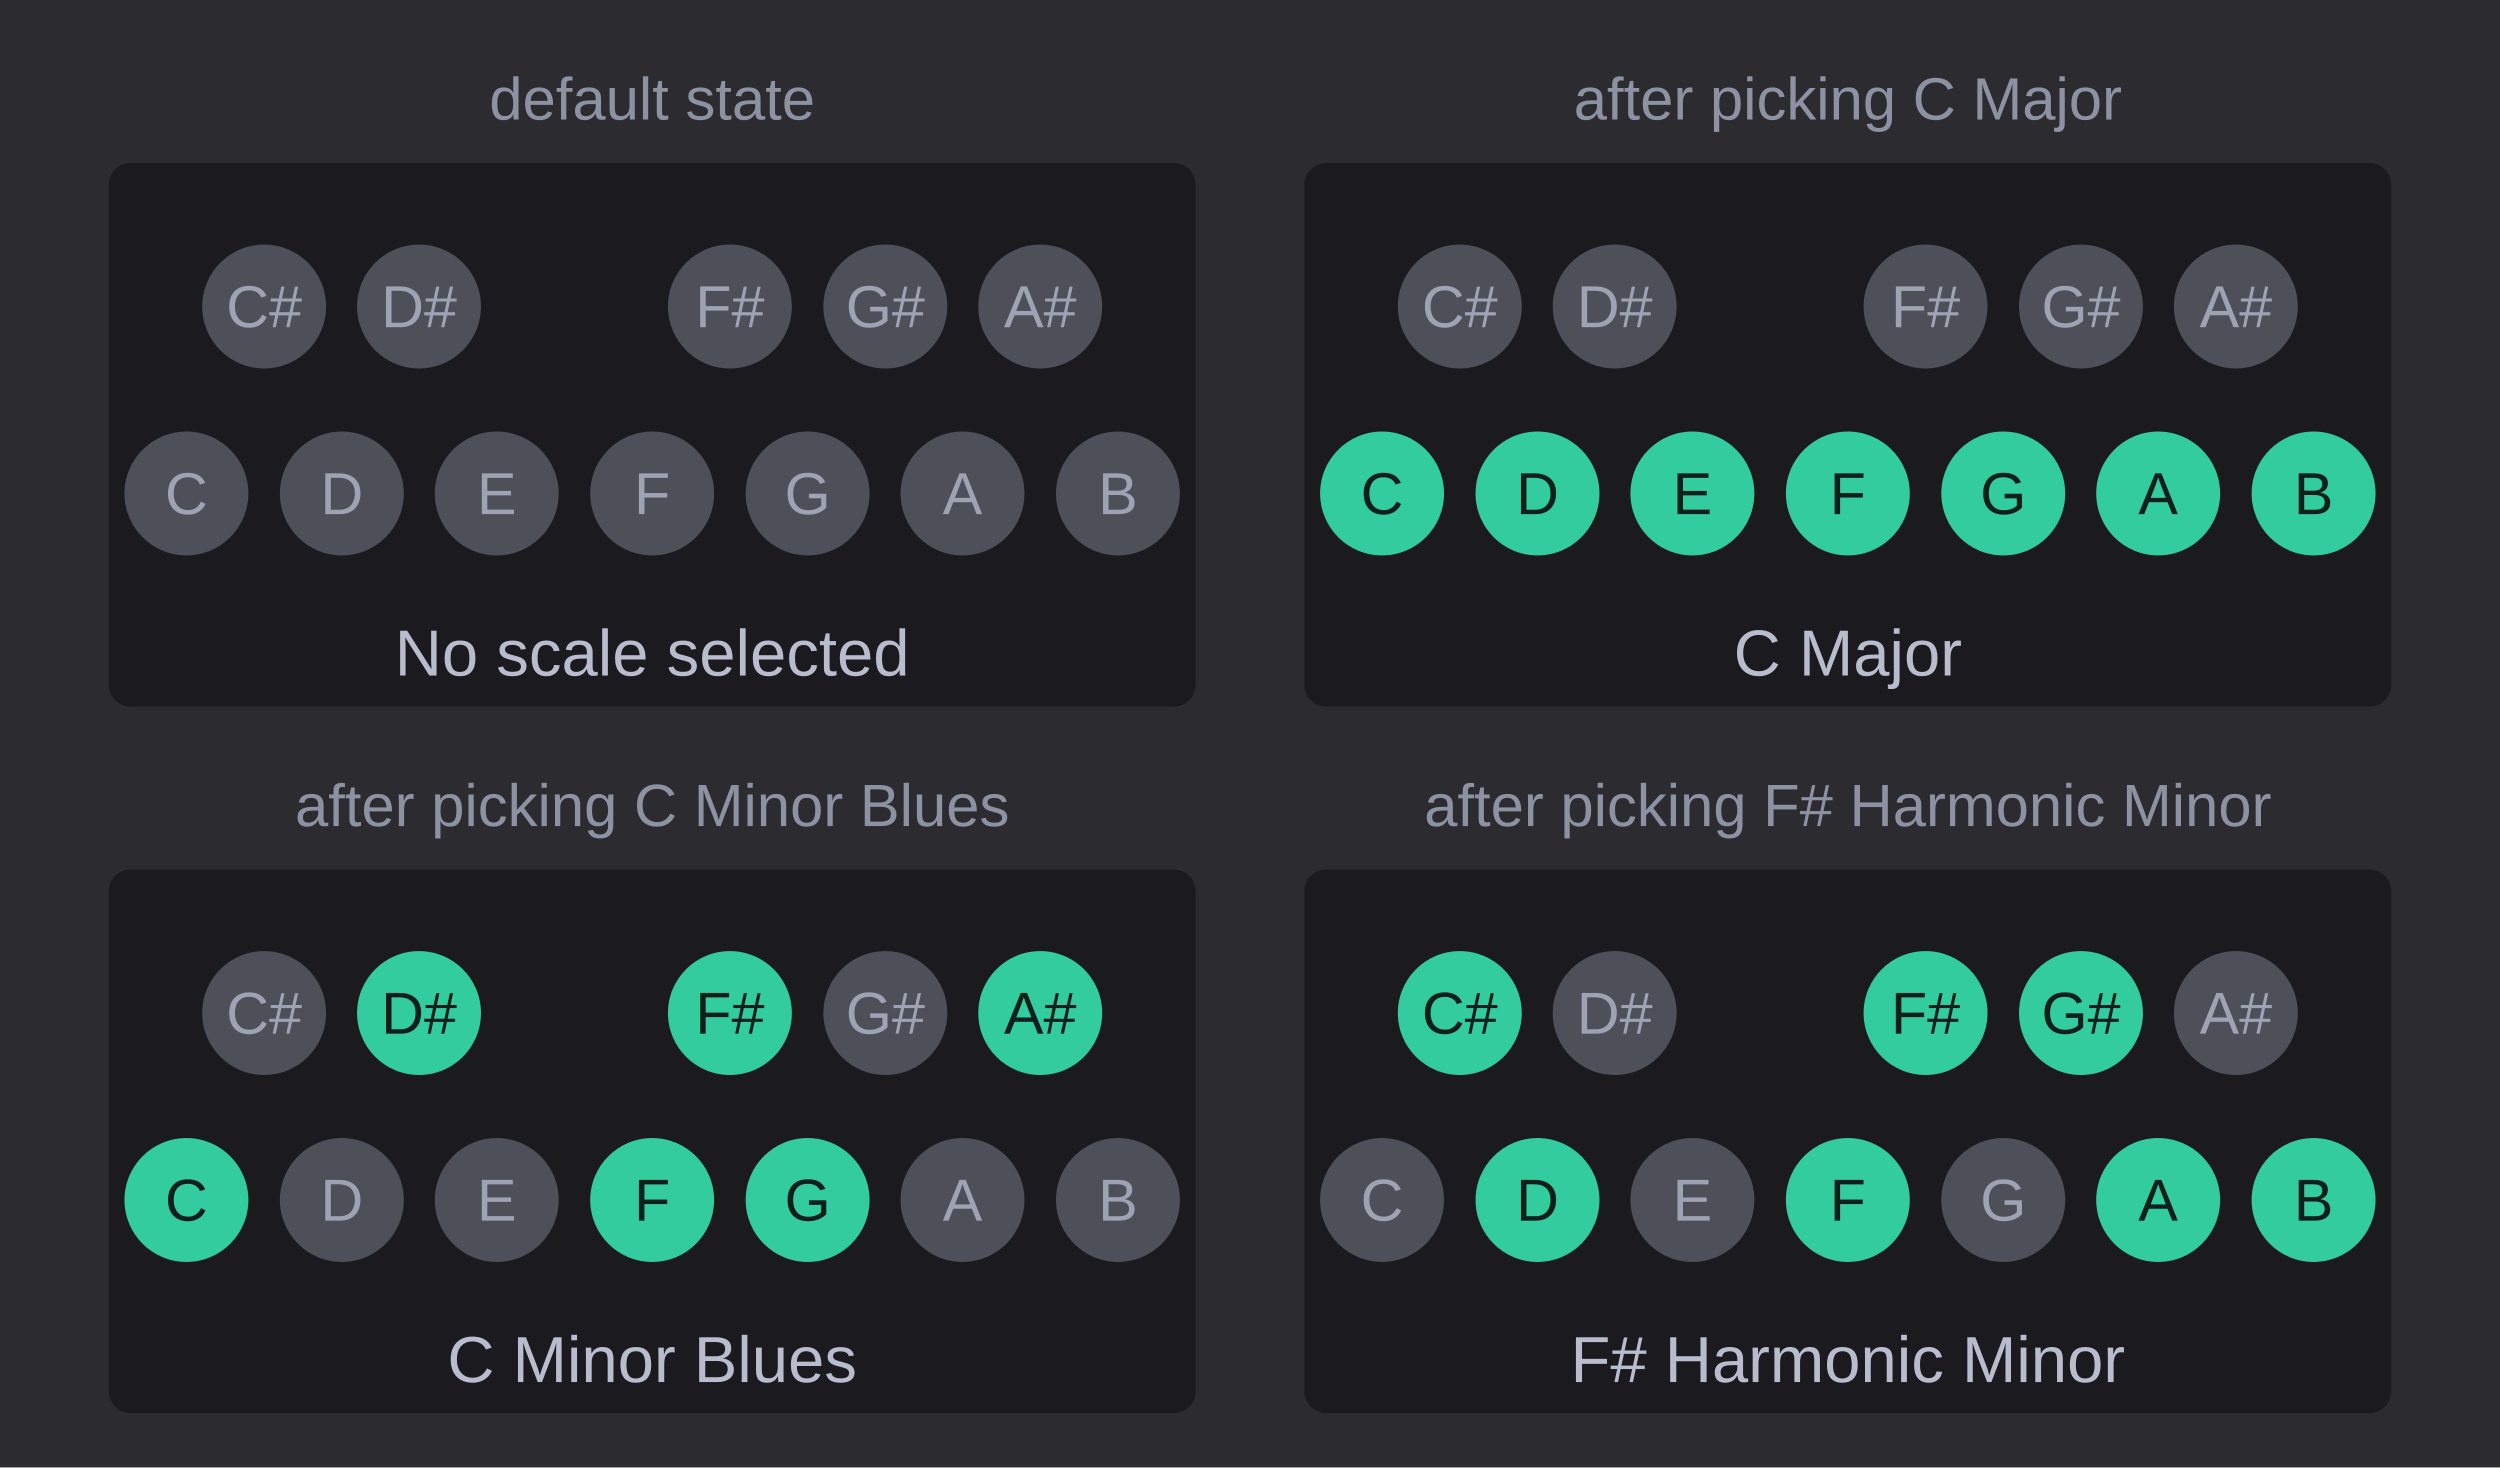
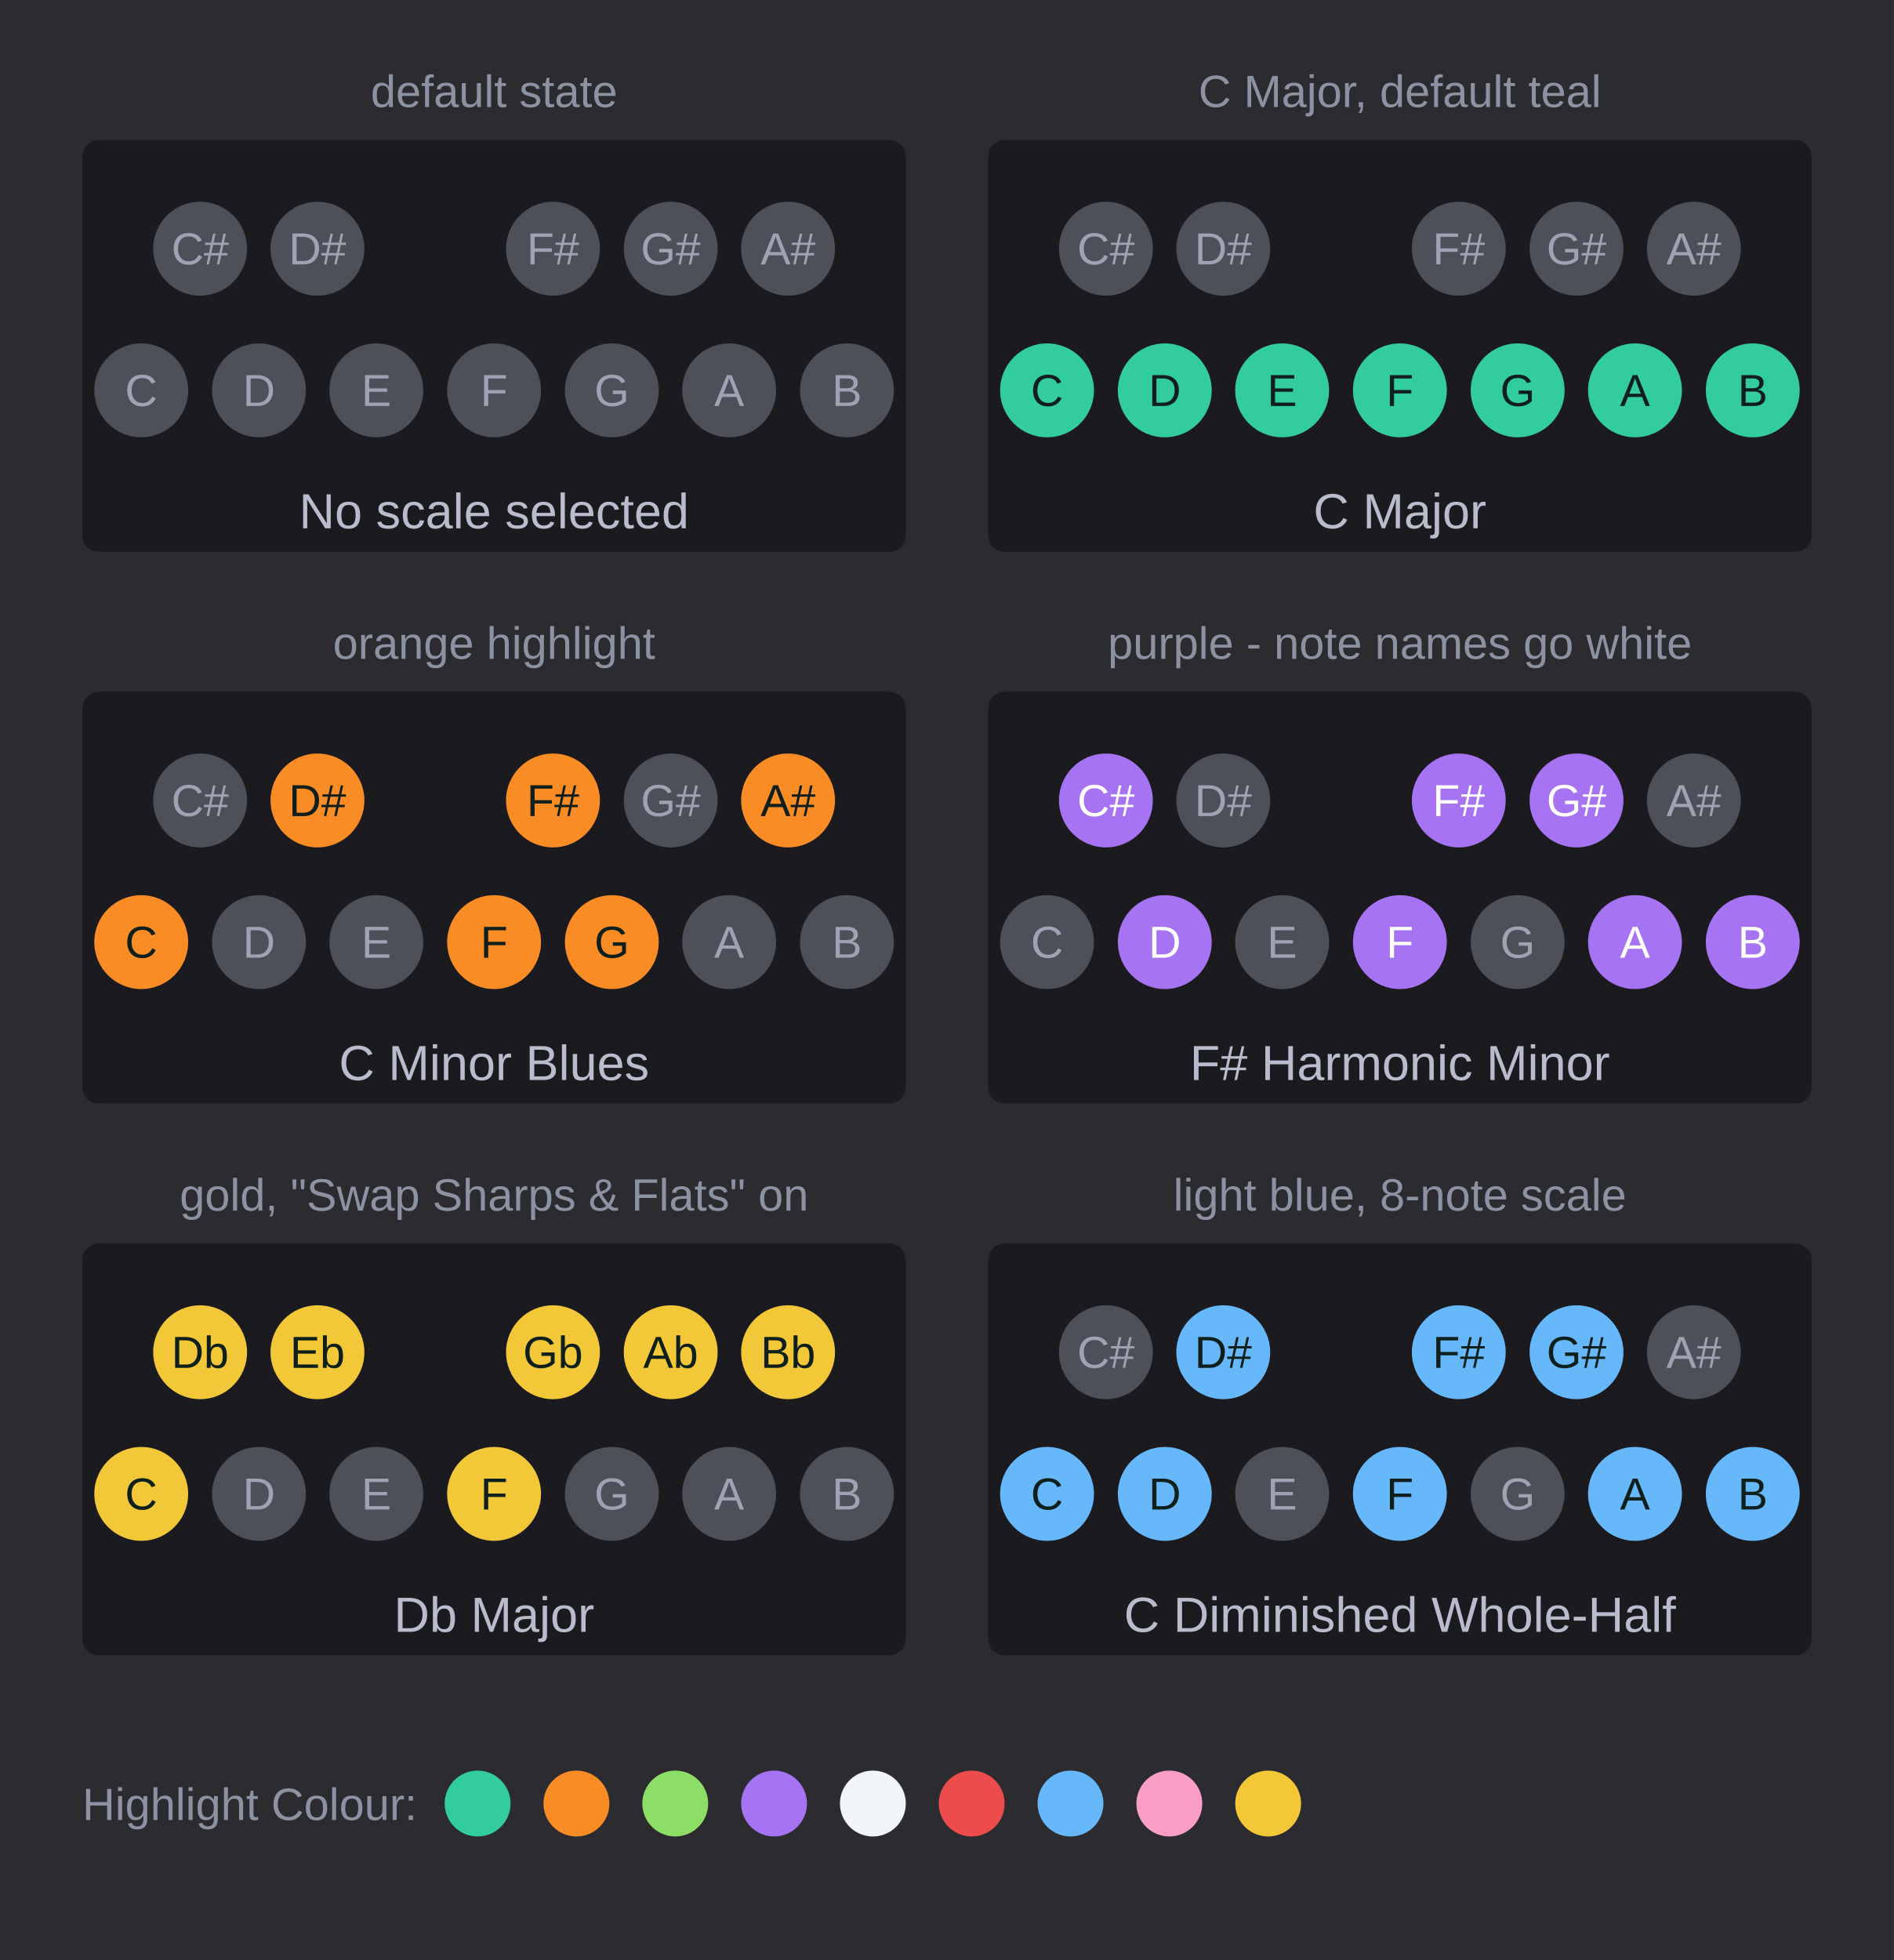
- <svg xmlns="http://www.w3.org/2000/svg" width="460" height="270" viewBox="0 0 460 270">
+ <svg xmlns="http://www.w3.org/2000/svg" width="460" height="476" viewBox="0 0 460 476">
  <rect width="100%" height="100%" fill="#2b2b30" />
-   <text x="120.0" y="22" font-family="Arial,Helvetica,sans-serif" font-size="11" text-anchor="middle" fill="#8d92a3">default state</text>
-   <rect x="20" y="30" width="200" height="100" fill="#1a1a1f" rx="4" />
-   <circle cx="48.6" cy="56.4" r="11.4" fill="#4d4f59" />
-   <text x="48.6" y="60.2" font-family="Arial,Helvetica,sans-serif" font-size="10.9" text-anchor="middle" fill="#9ea3b3">C#</text>
-   <circle cx="77.1" cy="56.4" r="11.4" fill="#4d4f59" />
-   <text x="77.1" y="60.2" font-family="Arial,Helvetica,sans-serif" font-size="10.9" text-anchor="middle" fill="#9ea3b3">D#</text>
-   <circle cx="134.3" cy="56.4" r="11.4" fill="#4d4f59" />
-   <text x="134.3" y="60.2" font-family="Arial,Helvetica,sans-serif" font-size="10.9" text-anchor="middle" fill="#9ea3b3">F#</text>
-   <circle cx="162.9" cy="56.4" r="11.4" fill="#4d4f59" />
-   <text x="162.9" y="60.2" font-family="Arial,Helvetica,sans-serif" font-size="10.9" text-anchor="middle" fill="#9ea3b3">G#</text>
-   <circle cx="191.4" cy="56.4" r="11.4" fill="#4d4f59" />
-   <text x="191.4" y="60.2" font-family="Arial,Helvetica,sans-serif" font-size="10.9" text-anchor="middle" fill="#9ea3b3">A#</text>
-   <circle cx="34.3" cy="90.8" r="11.4" fill="#4d4f59" />
-   <text x="34.3" y="94.6" font-family="Arial,Helvetica,sans-serif" font-size="10.9" text-anchor="middle" fill="#9ea3b3">C</text>
-   <circle cx="62.9" cy="90.8" r="11.4" fill="#4d4f59" />
-   <text x="62.9" y="94.6" font-family="Arial,Helvetica,sans-serif" font-size="10.9" text-anchor="middle" fill="#9ea3b3">D</text>
-   <circle cx="91.4" cy="90.8" r="11.4" fill="#4d4f59" />
-   <text x="91.4" y="94.6" font-family="Arial,Helvetica,sans-serif" font-size="10.9" text-anchor="middle" fill="#9ea3b3">E</text>
-   <circle cx="120.0" cy="90.8" r="11.4" fill="#4d4f59" />
-   <text x="120.0" y="94.6" font-family="Arial,Helvetica,sans-serif" font-size="10.9" text-anchor="middle" fill="#9ea3b3">F</text>
-   <circle cx="148.6" cy="90.8" r="11.4" fill="#4d4f59" />
-   <text x="148.6" y="94.6" font-family="Arial,Helvetica,sans-serif" font-size="10.9" text-anchor="middle" fill="#9ea3b3">G</text>
-   <circle cx="177.1" cy="90.8" r="11.4" fill="#4d4f59" />
-   <text x="177.1" y="94.6" font-family="Arial,Helvetica,sans-serif" font-size="10.9" text-anchor="middle" fill="#9ea3b3">A</text>
-   <circle cx="205.7" cy="90.8" r="11.4" fill="#4d4f59" />
-   <text x="205.7" y="94.6" font-family="Arial,Helvetica,sans-serif" font-size="10.9" text-anchor="middle" fill="#9ea3b3">B</text>
-   <text x="120.0" y="124.3" font-family="Arial,Helvetica,sans-serif" font-size="12" text-anchor="middle" fill="#b8bccc">No scale selected</text>
-   <text x="340.0" y="22" font-family="Arial,Helvetica,sans-serif" font-size="11" text-anchor="middle" fill="#8d92a3">after picking C Major</text>
-   <rect x="240" y="30" width="200" height="100" fill="#1a1a1f" rx="4" />
-   <circle cx="268.6" cy="56.4" r="11.4" fill="#4d4f59" />
-   <text x="268.6" y="60.2" font-family="Arial,Helvetica,sans-serif" font-size="10.9" text-anchor="middle" fill="#9ea3b3">C#</text>
-   <circle cx="297.1" cy="56.4" r="11.4" fill="#4d4f59" />
-   <text x="297.1" y="60.2" font-family="Arial,Helvetica,sans-serif" font-size="10.9" text-anchor="middle" fill="#9ea3b3">D#</text>
-   <circle cx="354.3" cy="56.4" r="11.4" fill="#4d4f59" />
-   <text x="354.3" y="60.2" font-family="Arial,Helvetica,sans-serif" font-size="10.9" text-anchor="middle" fill="#9ea3b3">F#</text>
-   <circle cx="382.9" cy="56.4" r="11.4" fill="#4d4f59" />
-   <text x="382.9" y="60.2" font-family="Arial,Helvetica,sans-serif" font-size="10.9" text-anchor="middle" fill="#9ea3b3">G#</text>
-   <circle cx="411.4" cy="56.4" r="11.4" fill="#4d4f59" />
-   <text x="411.4" y="60.2" font-family="Arial,Helvetica,sans-serif" font-size="10.9" text-anchor="middle" fill="#9ea3b3">A#</text>
-   <circle cx="254.3" cy="90.8" r="11.4" fill="#33cc9e" />
-   <text x="254.3" y="94.6" font-family="Arial,Helvetica,sans-serif" font-size="10.9" text-anchor="middle" fill="#0f1f1c">C</text>
-   <circle cx="282.9" cy="90.8" r="11.4" fill="#33cc9e" />
-   <text x="282.9" y="94.6" font-family="Arial,Helvetica,sans-serif" font-size="10.9" text-anchor="middle" fill="#0f1f1c">D</text>
-   <circle cx="311.4" cy="90.8" r="11.4" fill="#33cc9e" />
-   <text x="311.4" y="94.6" font-family="Arial,Helvetica,sans-serif" font-size="10.9" text-anchor="middle" fill="#0f1f1c">E</text>
-   <circle cx="340.0" cy="90.8" r="11.4" fill="#33cc9e" />
-   <text x="340.0" y="94.6" font-family="Arial,Helvetica,sans-serif" font-size="10.9" text-anchor="middle" fill="#0f1f1c">F</text>
-   <circle cx="368.6" cy="90.8" r="11.4" fill="#33cc9e" />
-   <text x="368.6" y="94.6" font-family="Arial,Helvetica,sans-serif" font-size="10.9" text-anchor="middle" fill="#0f1f1c">G</text>
-   <circle cx="397.1" cy="90.8" r="11.4" fill="#33cc9e" />
-   <text x="397.1" y="94.6" font-family="Arial,Helvetica,sans-serif" font-size="10.9" text-anchor="middle" fill="#0f1f1c">A</text>
-   <circle cx="425.7" cy="90.8" r="11.4" fill="#33cc9e" />
-   <text x="425.7" y="94.6" font-family="Arial,Helvetica,sans-serif" font-size="10.9" text-anchor="middle" fill="#0f1f1c">B</text>
-   <text x="340.0" y="124.3" font-family="Arial,Helvetica,sans-serif" font-size="12" text-anchor="middle" fill="#b8bccc">C Major</text>
-   <text x="120.0" y="152" font-family="Arial,Helvetica,sans-serif" font-size="11" text-anchor="middle" fill="#8d92a3">after picking C Minor Blues</text>
-   <rect x="20" y="160" width="200" height="100" fill="#1a1a1f" rx="4" />
-   <circle cx="48.6" cy="186.4" r="11.4" fill="#4d4f59" />
-   <text x="48.6" y="190.2" font-family="Arial,Helvetica,sans-serif" font-size="10.9" text-anchor="middle" fill="#9ea3b3">C#</text>
-   <circle cx="77.1" cy="186.4" r="11.4" fill="#33cc9e" />
-   <text x="77.1" y="190.2" font-family="Arial,Helvetica,sans-serif" font-size="10.9" text-anchor="middle" fill="#0f1f1c">D#</text>
-   <circle cx="134.3" cy="186.4" r="11.4" fill="#33cc9e" />
-   <text x="134.3" y="190.2" font-family="Arial,Helvetica,sans-serif" font-size="10.9" text-anchor="middle" fill="#0f1f1c">F#</text>
-   <circle cx="162.9" cy="186.4" r="11.4" fill="#4d4f59" />
-   <text x="162.9" y="190.2" font-family="Arial,Helvetica,sans-serif" font-size="10.9" text-anchor="middle" fill="#9ea3b3">G#</text>
-   <circle cx="191.4" cy="186.4" r="11.4" fill="#33cc9e" />
-   <text x="191.4" y="190.2" font-family="Arial,Helvetica,sans-serif" font-size="10.9" text-anchor="middle" fill="#0f1f1c">A#</text>
-   <circle cx="34.3" cy="220.8" r="11.4" fill="#33cc9e" />
-   <text x="34.3" y="224.6" font-family="Arial,Helvetica,sans-serif" font-size="10.9" text-anchor="middle" fill="#0f1f1c">C</text>
-   <circle cx="62.9" cy="220.8" r="11.4" fill="#4d4f59" />
-   <text x="62.9" y="224.6" font-family="Arial,Helvetica,sans-serif" font-size="10.9" text-anchor="middle" fill="#9ea3b3">D</text>
-   <circle cx="91.4" cy="220.8" r="11.4" fill="#4d4f59" />
-   <text x="91.4" y="224.6" font-family="Arial,Helvetica,sans-serif" font-size="10.9" text-anchor="middle" fill="#9ea3b3">E</text>
-   <circle cx="120.0" cy="220.8" r="11.4" fill="#33cc9e" />
-   <text x="120.0" y="224.6" font-family="Arial,Helvetica,sans-serif" font-size="10.9" text-anchor="middle" fill="#0f1f1c">F</text>
-   <circle cx="148.6" cy="220.8" r="11.4" fill="#33cc9e" />
-   <text x="148.6" y="224.6" font-family="Arial,Helvetica,sans-serif" font-size="10.9" text-anchor="middle" fill="#0f1f1c">G</text>
-   <circle cx="177.1" cy="220.8" r="11.4" fill="#4d4f59" />
-   <text x="177.1" y="224.6" font-family="Arial,Helvetica,sans-serif" font-size="10.9" text-anchor="middle" fill="#9ea3b3">A</text>
-   <circle cx="205.7" cy="220.8" r="11.4" fill="#4d4f59" />
-   <text x="205.7" y="224.6" font-family="Arial,Helvetica,sans-serif" font-size="10.9" text-anchor="middle" fill="#9ea3b3">B</text>
-   <text x="120.0" y="254.3" font-family="Arial,Helvetica,sans-serif" font-size="12" text-anchor="middle" fill="#b8bccc">C Minor Blues</text>
-   <text x="340.0" y="152" font-family="Arial,Helvetica,sans-serif" font-size="11" text-anchor="middle" fill="#8d92a3">after picking F# Harmonic Minor</text>
-   <rect x="240" y="160" width="200" height="100" fill="#1a1a1f" rx="4" />
-   <circle cx="268.6" cy="186.4" r="11.4" fill="#33cc9e" />
-   <text x="268.6" y="190.2" font-family="Arial,Helvetica,sans-serif" font-size="10.9" text-anchor="middle" fill="#0f1f1c">C#</text>
-   <circle cx="297.1" cy="186.4" r="11.4" fill="#4d4f59" />
-   <text x="297.1" y="190.2" font-family="Arial,Helvetica,sans-serif" font-size="10.9" text-anchor="middle" fill="#9ea3b3">D#</text>
-   <circle cx="354.3" cy="186.4" r="11.4" fill="#33cc9e" />
-   <text x="354.3" y="190.2" font-family="Arial,Helvetica,sans-serif" font-size="10.9" text-anchor="middle" fill="#0f1f1c">F#</text>
-   <circle cx="382.9" cy="186.4" r="11.4" fill="#33cc9e" />
-   <text x="382.9" y="190.2" font-family="Arial,Helvetica,sans-serif" font-size="10.9" text-anchor="middle" fill="#0f1f1c">G#</text>
-   <circle cx="411.4" cy="186.4" r="11.4" fill="#4d4f59" />
-   <text x="411.4" y="190.2" font-family="Arial,Helvetica,sans-serif" font-size="10.9" text-anchor="middle" fill="#9ea3b3">A#</text>
-   <circle cx="254.3" cy="220.8" r="11.4" fill="#4d4f59" />
-   <text x="254.3" y="224.6" font-family="Arial,Helvetica,sans-serif" font-size="10.9" text-anchor="middle" fill="#9ea3b3">C</text>
-   <circle cx="282.9" cy="220.8" r="11.4" fill="#33cc9e" />
-   <text x="282.9" y="224.6" font-family="Arial,Helvetica,sans-serif" font-size="10.9" text-anchor="middle" fill="#0f1f1c">D</text>
-   <circle cx="311.4" cy="220.8" r="11.4" fill="#4d4f59" />
-   <text x="311.4" y="224.6" font-family="Arial,Helvetica,sans-serif" font-size="10.9" text-anchor="middle" fill="#9ea3b3">E</text>
-   <circle cx="340.0" cy="220.8" r="11.4" fill="#33cc9e" />
-   <text x="340.0" y="224.6" font-family="Arial,Helvetica,sans-serif" font-size="10.9" text-anchor="middle" fill="#0f1f1c">F</text>
-   <circle cx="368.6" cy="220.8" r="11.4" fill="#4d4f59" />
-   <text x="368.6" y="224.6" font-family="Arial,Helvetica,sans-serif" font-size="10.9" text-anchor="middle" fill="#9ea3b3">G</text>
-   <circle cx="397.1" cy="220.8" r="11.4" fill="#33cc9e" />
-   <text x="397.1" y="224.6" font-family="Arial,Helvetica,sans-serif" font-size="10.9" text-anchor="middle" fill="#0f1f1c">A</text>
-   <circle cx="425.7" cy="220.8" r="11.4" fill="#33cc9e" />
-   <text x="425.7" y="224.6" font-family="Arial,Helvetica,sans-serif" font-size="10.9" text-anchor="middle" fill="#0f1f1c">B</text>
-   <text x="340.0" y="254.3" font-family="Arial,Helvetica,sans-serif" font-size="12" text-anchor="middle" fill="#b8bccc">F# Harmonic Minor</text>
+   <text x="120.0" y="26" font-family="Arial,Helvetica,sans-serif" font-size="11" text-anchor="middle" fill="#8d92a3">default state</text>
+   <rect x="20" y="34" width="200" height="100" fill="#1a1a1f" rx="4" />
+   <circle cx="48.6" cy="60.4" r="11.4" fill="#4d4f59" />
+   <text x="48.6" y="64.2" font-family="Arial,Helvetica,sans-serif" font-size="10.9" text-anchor="middle" fill="#9ea3b3">C#</text>
+   <circle cx="77.1" cy="60.4" r="11.4" fill="#4d4f59" />
+   <text x="77.1" y="64.2" font-family="Arial,Helvetica,sans-serif" font-size="10.9" text-anchor="middle" fill="#9ea3b3">D#</text>
+   <circle cx="134.3" cy="60.4" r="11.4" fill="#4d4f59" />
+   <text x="134.3" y="64.2" font-family="Arial,Helvetica,sans-serif" font-size="10.9" text-anchor="middle" fill="#9ea3b3">F#</text>
+   <circle cx="162.9" cy="60.4" r="11.4" fill="#4d4f59" />
+   <text x="162.9" y="64.2" font-family="Arial,Helvetica,sans-serif" font-size="10.9" text-anchor="middle" fill="#9ea3b3">G#</text>
+   <circle cx="191.4" cy="60.4" r="11.4" fill="#4d4f59" />
+   <text x="191.4" y="64.2" font-family="Arial,Helvetica,sans-serif" font-size="10.9" text-anchor="middle" fill="#9ea3b3">A#</text>
+   <circle cx="34.3" cy="94.8" r="11.4" fill="#4d4f59" />
+   <text x="34.3" y="98.6" font-family="Arial,Helvetica,sans-serif" font-size="10.9" text-anchor="middle" fill="#9ea3b3">C</text>
+   <circle cx="62.9" cy="94.8" r="11.4" fill="#4d4f59" />
+   <text x="62.9" y="98.6" font-family="Arial,Helvetica,sans-serif" font-size="10.9" text-anchor="middle" fill="#9ea3b3">D</text>
+   <circle cx="91.4" cy="94.8" r="11.4" fill="#4d4f59" />
+   <text x="91.4" y="98.6" font-family="Arial,Helvetica,sans-serif" font-size="10.9" text-anchor="middle" fill="#9ea3b3">E</text>
+   <circle cx="120.0" cy="94.8" r="11.4" fill="#4d4f59" />
+   <text x="120.0" y="98.6" font-family="Arial,Helvetica,sans-serif" font-size="10.9" text-anchor="middle" fill="#9ea3b3">F</text>
+   <circle cx="148.6" cy="94.8" r="11.4" fill="#4d4f59" />
+   <text x="148.6" y="98.6" font-family="Arial,Helvetica,sans-serif" font-size="10.9" text-anchor="middle" fill="#9ea3b3">G</text>
+   <circle cx="177.1" cy="94.8" r="11.4" fill="#4d4f59" />
+   <text x="177.1" y="98.6" font-family="Arial,Helvetica,sans-serif" font-size="10.9" text-anchor="middle" fill="#9ea3b3">A</text>
+   <circle cx="205.7" cy="94.8" r="11.4" fill="#4d4f59" />
+   <text x="205.7" y="98.6" font-family="Arial,Helvetica,sans-serif" font-size="10.9" text-anchor="middle" fill="#9ea3b3">B</text>
+   <text x="120.0" y="128.3" font-family="Arial,Helvetica,sans-serif" font-size="12" text-anchor="middle" fill="#b8bccc">No scale selected</text>
+   <text x="340.0" y="26" font-family="Arial,Helvetica,sans-serif" font-size="11" text-anchor="middle" fill="#8d92a3">C Major, default teal</text>
+   <rect x="240" y="34" width="200" height="100" fill="#1a1a1f" rx="4" />
+   <circle cx="268.6" cy="60.4" r="11.4" fill="#4d4f59" />
+   <text x="268.6" y="64.2" font-family="Arial,Helvetica,sans-serif" font-size="10.9" text-anchor="middle" fill="#9ea3b3">C#</text>
+   <circle cx="297.1" cy="60.4" r="11.4" fill="#4d4f59" />
+   <text x="297.1" y="64.2" font-family="Arial,Helvetica,sans-serif" font-size="10.9" text-anchor="middle" fill="#9ea3b3">D#</text>
+   <circle cx="354.3" cy="60.4" r="11.4" fill="#4d4f59" />
+   <text x="354.3" y="64.2" font-family="Arial,Helvetica,sans-serif" font-size="10.9" text-anchor="middle" fill="#9ea3b3">F#</text>
+   <circle cx="382.9" cy="60.4" r="11.4" fill="#4d4f59" />
+   <text x="382.9" y="64.2" font-family="Arial,Helvetica,sans-serif" font-size="10.9" text-anchor="middle" fill="#9ea3b3">G#</text>
+   <circle cx="411.4" cy="60.4" r="11.4" fill="#4d4f59" />
+   <text x="411.4" y="64.2" font-family="Arial,Helvetica,sans-serif" font-size="10.9" text-anchor="middle" fill="#9ea3b3">A#</text>
+   <circle cx="254.3" cy="94.8" r="11.4" fill="#33cc9e" />
+   <text x="254.3" y="98.6" font-family="Arial,Helvetica,sans-serif" font-size="10.9" text-anchor="middle" fill="#0f1f1c">C</text>
+   <circle cx="282.9" cy="94.8" r="11.4" fill="#33cc9e" />
+   <text x="282.9" y="98.6" font-family="Arial,Helvetica,sans-serif" font-size="10.9" text-anchor="middle" fill="#0f1f1c">D</text>
+   <circle cx="311.4" cy="94.8" r="11.4" fill="#33cc9e" />
+   <text x="311.4" y="98.6" font-family="Arial,Helvetica,sans-serif" font-size="10.9" text-anchor="middle" fill="#0f1f1c">E</text>
+   <circle cx="340.0" cy="94.8" r="11.4" fill="#33cc9e" />
+   <text x="340.0" y="98.6" font-family="Arial,Helvetica,sans-serif" font-size="10.9" text-anchor="middle" fill="#0f1f1c">F</text>
+   <circle cx="368.6" cy="94.8" r="11.4" fill="#33cc9e" />
+   <text x="368.6" y="98.6" font-family="Arial,Helvetica,sans-serif" font-size="10.9" text-anchor="middle" fill="#0f1f1c">G</text>
+   <circle cx="397.1" cy="94.8" r="11.4" fill="#33cc9e" />
+   <text x="397.1" y="98.6" font-family="Arial,Helvetica,sans-serif" font-size="10.9" text-anchor="middle" fill="#0f1f1c">A</text>
+   <circle cx="425.7" cy="94.8" r="11.4" fill="#33cc9e" />
+   <text x="425.7" y="98.6" font-family="Arial,Helvetica,sans-serif" font-size="10.9" text-anchor="middle" fill="#0f1f1c">B</text>
+   <text x="340.0" y="128.3" font-family="Arial,Helvetica,sans-serif" font-size="12" text-anchor="middle" fill="#b8bccc">C Major</text>
+   <text x="120.0" y="160" font-family="Arial,Helvetica,sans-serif" font-size="11" text-anchor="middle" fill="#8d92a3">orange highlight</text>
+   <rect x="20" y="168" width="200" height="100" fill="#1a1a1f" rx="4" />
+   <circle cx="48.6" cy="194.4" r="11.4" fill="#4d4f59" />
+   <text x="48.6" y="198.2" font-family="Arial,Helvetica,sans-serif" font-size="10.9" text-anchor="middle" fill="#9ea3b3">C#</text>
+   <circle cx="77.1" cy="194.4" r="11.4" fill="#fa8c26" />
+   <text x="77.1" y="198.2" font-family="Arial,Helvetica,sans-serif" font-size="10.9" text-anchor="middle" fill="#0f1f1c">D#</text>
+   <circle cx="134.3" cy="194.4" r="11.4" fill="#fa8c26" />
+   <text x="134.3" y="198.2" font-family="Arial,Helvetica,sans-serif" font-size="10.9" text-anchor="middle" fill="#0f1f1c">F#</text>
+   <circle cx="162.9" cy="194.4" r="11.4" fill="#4d4f59" />
+   <text x="162.9" y="198.2" font-family="Arial,Helvetica,sans-serif" font-size="10.9" text-anchor="middle" fill="#9ea3b3">G#</text>
+   <circle cx="191.4" cy="194.4" r="11.4" fill="#fa8c26" />
+   <text x="191.4" y="198.2" font-family="Arial,Helvetica,sans-serif" font-size="10.9" text-anchor="middle" fill="#0f1f1c">A#</text>
+   <circle cx="34.3" cy="228.8" r="11.4" fill="#fa8c26" />
+   <text x="34.3" y="232.6" font-family="Arial,Helvetica,sans-serif" font-size="10.9" text-anchor="middle" fill="#0f1f1c">C</text>
+   <circle cx="62.9" cy="228.8" r="11.4" fill="#4d4f59" />
+   <text x="62.9" y="232.6" font-family="Arial,Helvetica,sans-serif" font-size="10.9" text-anchor="middle" fill="#9ea3b3">D</text>
+   <circle cx="91.4" cy="228.8" r="11.4" fill="#4d4f59" />
+   <text x="91.4" y="232.6" font-family="Arial,Helvetica,sans-serif" font-size="10.9" text-anchor="middle" fill="#9ea3b3">E</text>
+   <circle cx="120.0" cy="228.8" r="11.4" fill="#fa8c26" />
+   <text x="120.0" y="232.6" font-family="Arial,Helvetica,sans-serif" font-size="10.9" text-anchor="middle" fill="#0f1f1c">F</text>
+   <circle cx="148.6" cy="228.8" r="11.4" fill="#fa8c26" />
+   <text x="148.6" y="232.6" font-family="Arial,Helvetica,sans-serif" font-size="10.9" text-anchor="middle" fill="#0f1f1c">G</text>
+   <circle cx="177.1" cy="228.8" r="11.4" fill="#4d4f59" />
+   <text x="177.1" y="232.6" font-family="Arial,Helvetica,sans-serif" font-size="10.9" text-anchor="middle" fill="#9ea3b3">A</text>
+   <circle cx="205.7" cy="228.8" r="11.4" fill="#4d4f59" />
+   <text x="205.7" y="232.6" font-family="Arial,Helvetica,sans-serif" font-size="10.9" text-anchor="middle" fill="#9ea3b3">B</text>
+   <text x="120.0" y="262.3" font-family="Arial,Helvetica,sans-serif" font-size="12" text-anchor="middle" fill="#b8bccc">C Minor Blues</text>
+   <text x="340.0" y="160" font-family="Arial,Helvetica,sans-serif" font-size="11" text-anchor="middle" fill="#8d92a3">purple - note names go white</text>
+   <rect x="240" y="168" width="200" height="100" fill="#1a1a1f" rx="4" />
+   <circle cx="268.6" cy="194.4" r="11.4" fill="#a673f2" />
+   <text x="268.6" y="198.2" font-family="Arial,Helvetica,sans-serif" font-size="10.9" text-anchor="middle" fill="#ffffff">C#</text>
+   <circle cx="297.1" cy="194.4" r="11.4" fill="#4d4f59" />
+   <text x="297.1" y="198.2" font-family="Arial,Helvetica,sans-serif" font-size="10.9" text-anchor="middle" fill="#9ea3b3">D#</text>
+   <circle cx="354.3" cy="194.4" r="11.4" fill="#a673f2" />
+   <text x="354.3" y="198.2" font-family="Arial,Helvetica,sans-serif" font-size="10.9" text-anchor="middle" fill="#ffffff">F#</text>
+   <circle cx="382.9" cy="194.4" r="11.4" fill="#a673f2" />
+   <text x="382.9" y="198.2" font-family="Arial,Helvetica,sans-serif" font-size="10.9" text-anchor="middle" fill="#ffffff">G#</text>
+   <circle cx="411.4" cy="194.4" r="11.4" fill="#4d4f59" />
+   <text x="411.4" y="198.2" font-family="Arial,Helvetica,sans-serif" font-size="10.9" text-anchor="middle" fill="#9ea3b3">A#</text>
+   <circle cx="254.3" cy="228.8" r="11.4" fill="#4d4f59" />
+   <text x="254.3" y="232.6" font-family="Arial,Helvetica,sans-serif" font-size="10.9" text-anchor="middle" fill="#9ea3b3">C</text>
+   <circle cx="282.9" cy="228.8" r="11.4" fill="#a673f2" />
+   <text x="282.9" y="232.6" font-family="Arial,Helvetica,sans-serif" font-size="10.9" text-anchor="middle" fill="#ffffff">D</text>
+   <circle cx="311.4" cy="228.8" r="11.4" fill="#4d4f59" />
+   <text x="311.4" y="232.6" font-family="Arial,Helvetica,sans-serif" font-size="10.9" text-anchor="middle" fill="#9ea3b3">E</text>
+   <circle cx="340.0" cy="228.8" r="11.4" fill="#a673f2" />
+   <text x="340.0" y="232.6" font-family="Arial,Helvetica,sans-serif" font-size="10.9" text-anchor="middle" fill="#ffffff">F</text>
+   <circle cx="368.6" cy="228.8" r="11.4" fill="#4d4f59" />
+   <text x="368.6" y="232.6" font-family="Arial,Helvetica,sans-serif" font-size="10.9" text-anchor="middle" fill="#9ea3b3">G</text>
+   <circle cx="397.1" cy="228.8" r="11.4" fill="#a673f2" />
+   <text x="397.1" y="232.6" font-family="Arial,Helvetica,sans-serif" font-size="10.9" text-anchor="middle" fill="#ffffff">A</text>
+   <circle cx="425.7" cy="228.8" r="11.4" fill="#a673f2" />
+   <text x="425.7" y="232.6" font-family="Arial,Helvetica,sans-serif" font-size="10.9" text-anchor="middle" fill="#ffffff">B</text>
+   <text x="340.0" y="262.3" font-family="Arial,Helvetica,sans-serif" font-size="12" text-anchor="middle" fill="#b8bccc">F# Harmonic Minor</text>
+   <text x="120.0" y="294" font-family="Arial,Helvetica,sans-serif" font-size="11" text-anchor="middle" fill="#8d92a3">gold, "Swap Sharps &amp; Flats" on</text>
+   <rect x="20" y="302" width="200" height="100" fill="#1a1a1f" rx="4" />
+   <circle cx="48.6" cy="328.4" r="11.4" fill="#f2c738" />
+   <text x="48.6" y="332.2" font-family="Arial,Helvetica,sans-serif" font-size="10.9" text-anchor="middle" fill="#0f1f1c">Db</text>
+   <circle cx="77.1" cy="328.4" r="11.4" fill="#f2c738" />
+   <text x="77.1" y="332.2" font-family="Arial,Helvetica,sans-serif" font-size="10.9" text-anchor="middle" fill="#0f1f1c">Eb</text>
+   <circle cx="134.3" cy="328.4" r="11.4" fill="#f2c738" />
+   <text x="134.3" y="332.2" font-family="Arial,Helvetica,sans-serif" font-size="10.9" text-anchor="middle" fill="#0f1f1c">Gb</text>
+   <circle cx="162.9" cy="328.4" r="11.4" fill="#f2c738" />
+   <text x="162.9" y="332.2" font-family="Arial,Helvetica,sans-serif" font-size="10.9" text-anchor="middle" fill="#0f1f1c">Ab</text>
+   <circle cx="191.4" cy="328.4" r="11.4" fill="#f2c738" />
+   <text x="191.4" y="332.2" font-family="Arial,Helvetica,sans-serif" font-size="10.9" text-anchor="middle" fill="#0f1f1c">Bb</text>
+   <circle cx="34.3" cy="362.8" r="11.4" fill="#f2c738" />
+   <text x="34.3" y="366.6" font-family="Arial,Helvetica,sans-serif" font-size="10.9" text-anchor="middle" fill="#0f1f1c">C</text>
+   <circle cx="62.9" cy="362.8" r="11.4" fill="#4d4f59" />
+   <text x="62.9" y="366.6" font-family="Arial,Helvetica,sans-serif" font-size="10.9" text-anchor="middle" fill="#9ea3b3">D</text>
+   <circle cx="91.4" cy="362.8" r="11.4" fill="#4d4f59" />
+   <text x="91.4" y="366.6" font-family="Arial,Helvetica,sans-serif" font-size="10.9" text-anchor="middle" fill="#9ea3b3">E</text>
+   <circle cx="120.0" cy="362.8" r="11.4" fill="#f2c738" />
+   <text x="120.0" y="366.6" font-family="Arial,Helvetica,sans-serif" font-size="10.9" text-anchor="middle" fill="#0f1f1c">F</text>
+   <circle cx="148.6" cy="362.8" r="11.4" fill="#4d4f59" />
+   <text x="148.6" y="366.6" font-family="Arial,Helvetica,sans-serif" font-size="10.9" text-anchor="middle" fill="#9ea3b3">G</text>
+   <circle cx="177.1" cy="362.8" r="11.4" fill="#4d4f59" />
+   <text x="177.1" y="366.6" font-family="Arial,Helvetica,sans-serif" font-size="10.9" text-anchor="middle" fill="#9ea3b3">A</text>
+   <circle cx="205.7" cy="362.8" r="11.4" fill="#4d4f59" />
+   <text x="205.7" y="366.6" font-family="Arial,Helvetica,sans-serif" font-size="10.9" text-anchor="middle" fill="#9ea3b3">B</text>
+   <text x="120.0" y="396.3" font-family="Arial,Helvetica,sans-serif" font-size="12" text-anchor="middle" fill="#b8bccc">Db Major</text>
+   <text x="340.0" y="294" font-family="Arial,Helvetica,sans-serif" font-size="11" text-anchor="middle" fill="#8d92a3">light blue, 8-note scale</text>
+   <rect x="240" y="302" width="200" height="100" fill="#1a1a1f" rx="4" />
+   <circle cx="268.6" cy="328.4" r="11.4" fill="#4d4f59" />
+   <text x="268.6" y="332.2" font-family="Arial,Helvetica,sans-serif" font-size="10.9" text-anchor="middle" fill="#9ea3b3">C#</text>
+   <circle cx="297.1" cy="328.4" r="11.4" fill="#66b8fa" />
+   <text x="297.1" y="332.2" font-family="Arial,Helvetica,sans-serif" font-size="10.9" text-anchor="middle" fill="#0f1f1c">D#</text>
+   <circle cx="354.3" cy="328.4" r="11.4" fill="#66b8fa" />
+   <text x="354.3" y="332.2" font-family="Arial,Helvetica,sans-serif" font-size="10.9" text-anchor="middle" fill="#0f1f1c">F#</text>
+   <circle cx="382.9" cy="328.4" r="11.4" fill="#66b8fa" />
+   <text x="382.9" y="332.2" font-family="Arial,Helvetica,sans-serif" font-size="10.9" text-anchor="middle" fill="#0f1f1c">G#</text>
+   <circle cx="411.4" cy="328.4" r="11.4" fill="#4d4f59" />
+   <text x="411.4" y="332.2" font-family="Arial,Helvetica,sans-serif" font-size="10.9" text-anchor="middle" fill="#9ea3b3">A#</text>
+   <circle cx="254.3" cy="362.8" r="11.4" fill="#66b8fa" />
+   <text x="254.3" y="366.6" font-family="Arial,Helvetica,sans-serif" font-size="10.9" text-anchor="middle" fill="#0f1f1c">C</text>
+   <circle cx="282.9" cy="362.8" r="11.4" fill="#66b8fa" />
+   <text x="282.9" y="366.6" font-family="Arial,Helvetica,sans-serif" font-size="10.9" text-anchor="middle" fill="#0f1f1c">D</text>
+   <circle cx="311.4" cy="362.8" r="11.4" fill="#4d4f59" />
+   <text x="311.4" y="366.6" font-family="Arial,Helvetica,sans-serif" font-size="10.9" text-anchor="middle" fill="#9ea3b3">E</text>
+   <circle cx="340.0" cy="362.8" r="11.4" fill="#66b8fa" />
+   <text x="340.0" y="366.6" font-family="Arial,Helvetica,sans-serif" font-size="10.9" text-anchor="middle" fill="#0f1f1c">F</text>
+   <circle cx="368.6" cy="362.8" r="11.4" fill="#4d4f59" />
+   <text x="368.6" y="366.6" font-family="Arial,Helvetica,sans-serif" font-size="10.9" text-anchor="middle" fill="#9ea3b3">G</text>
+   <circle cx="397.1" cy="362.8" r="11.4" fill="#66b8fa" />
+   <text x="397.1" y="366.6" font-family="Arial,Helvetica,sans-serif" font-size="10.9" text-anchor="middle" fill="#0f1f1c">A</text>
+   <circle cx="425.7" cy="362.8" r="11.4" fill="#66b8fa" />
+   <text x="425.7" y="366.6" font-family="Arial,Helvetica,sans-serif" font-size="10.9" text-anchor="middle" fill="#0f1f1c">B</text>
+   <text x="340.0" y="396.3" font-family="Arial,Helvetica,sans-serif" font-size="12" text-anchor="middle" fill="#b8bccc">C Diminished Whole-Half</text>
+   <text x="20" y="442" font-family="Arial,Helvetica,sans-serif" font-size="11" fill="#8d92a3">Highlight Colour:</text>
+   <circle cx="116" cy="438" r="8" fill="#33cc9e" />
+   <circle cx="140" cy="438" r="8" fill="#fa8c26" />
+   <circle cx="164" cy="438" r="8" fill="#8cde66" />
+   <circle cx="188" cy="438" r="8" fill="#a673f2" />
+   <circle cx="212" cy="438" r="8" fill="#f2f5fa" />
+   <circle cx="236" cy="438" r="8" fill="#ed4c4c" />
+   <circle cx="260" cy="438" r="8" fill="#66b8fa" />
+   <circle cx="284" cy="438" r="8" fill="#fa9ec7" />
+   <circle cx="308" cy="438" r="8" fill="#f2c738" />
</svg>
